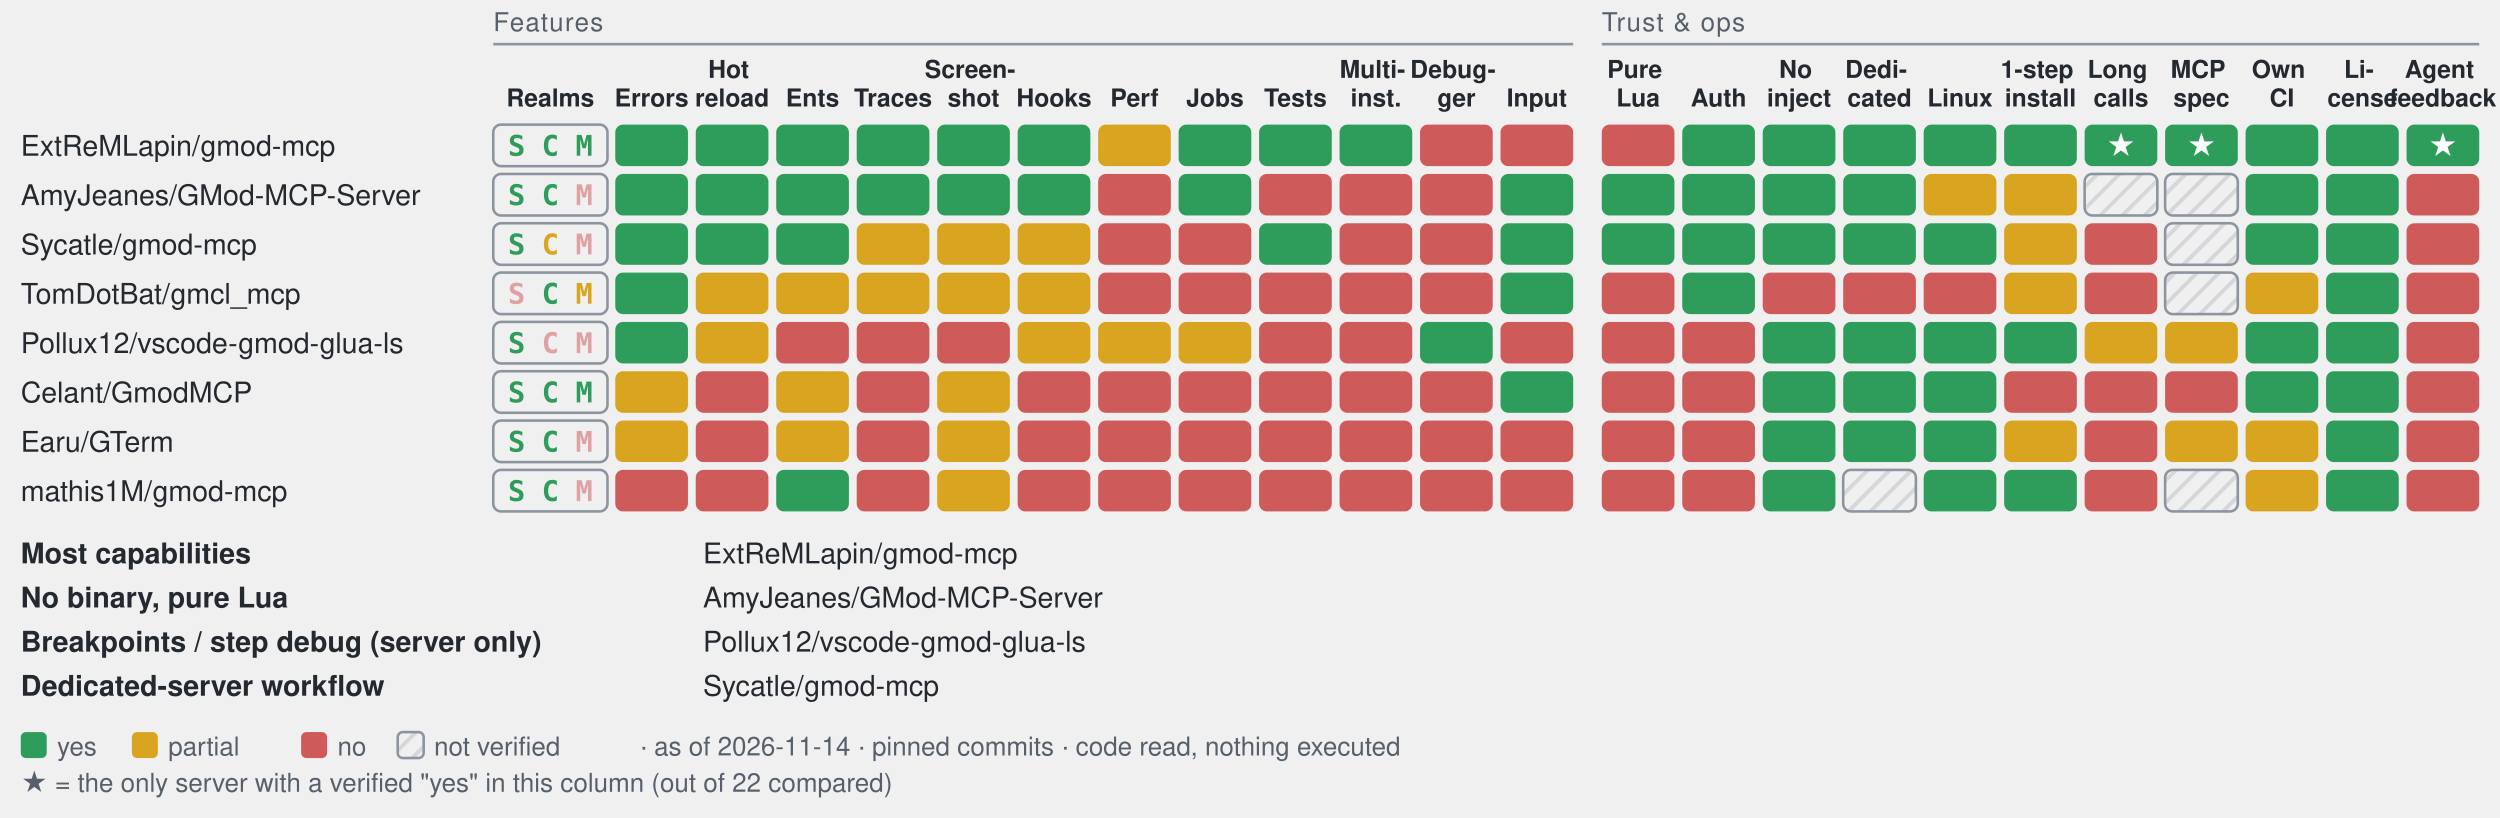
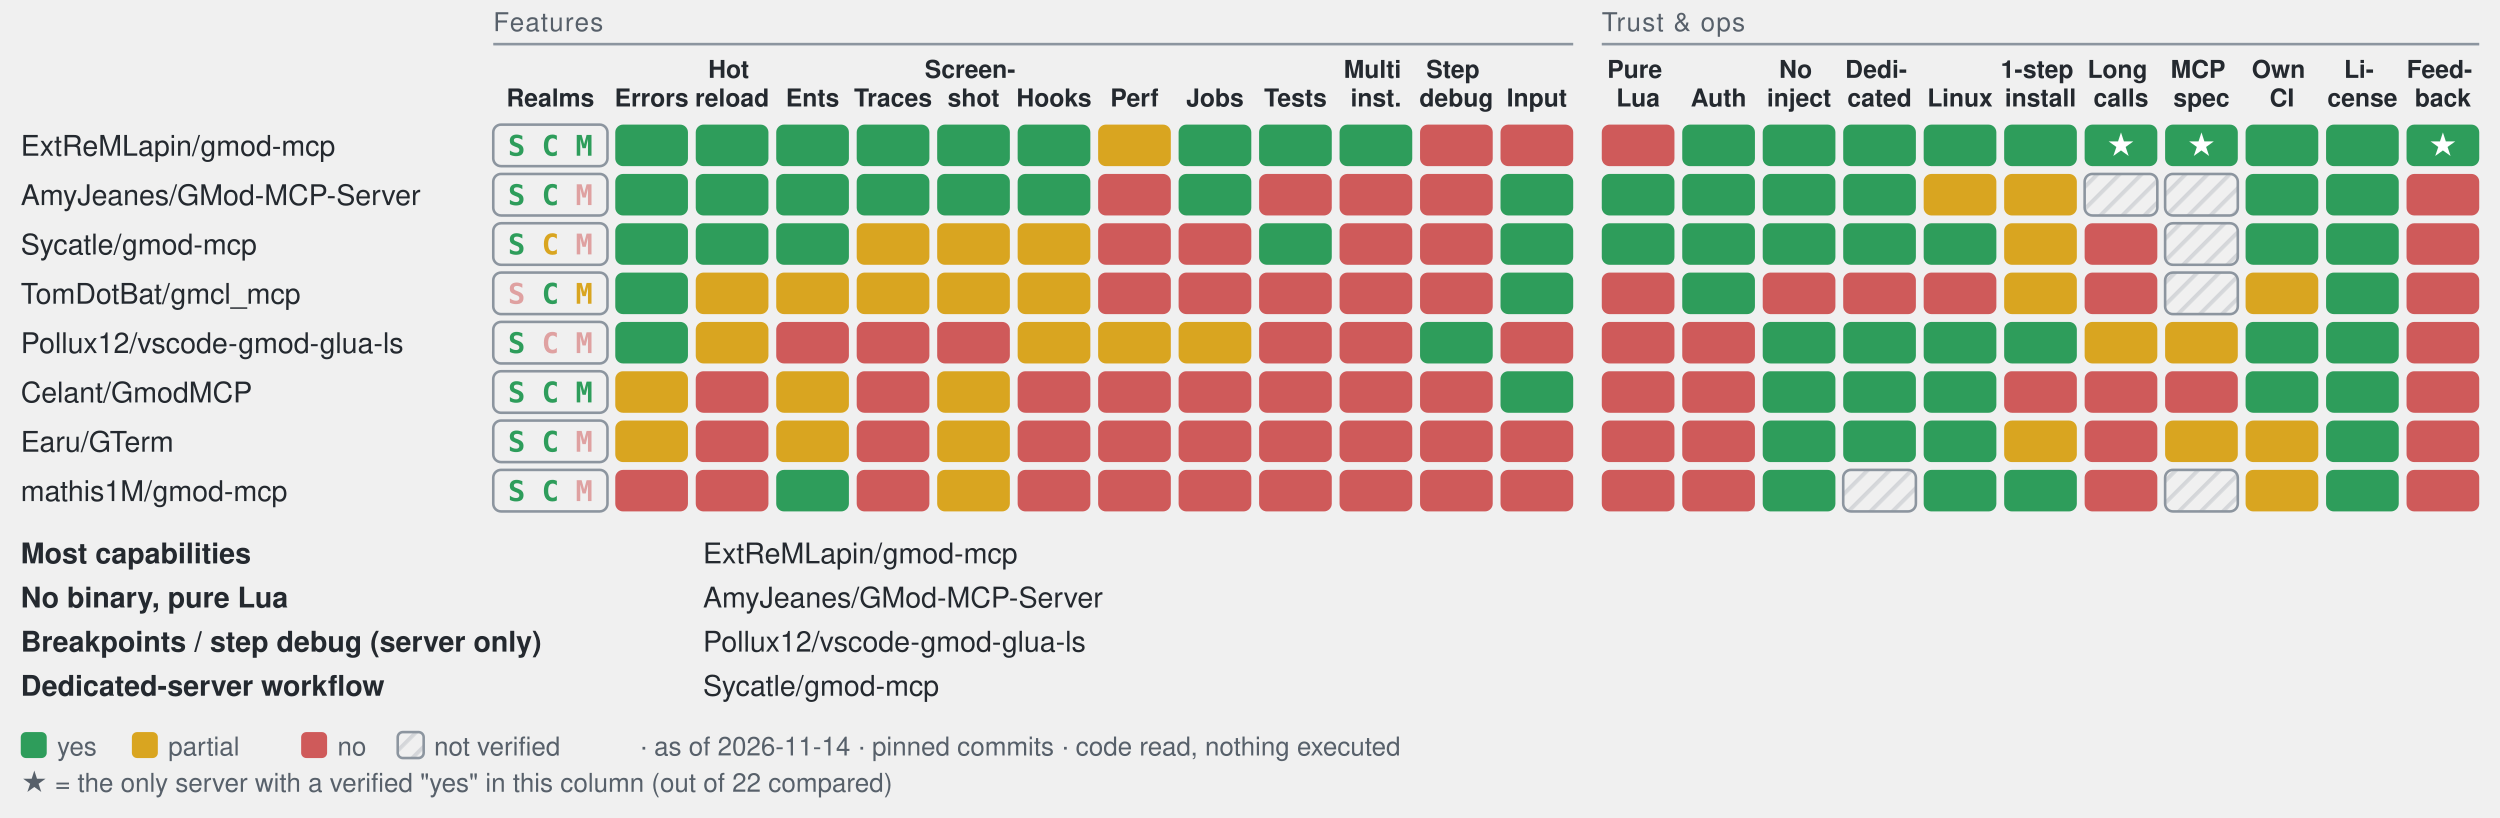
<svg xmlns="http://www.w3.org/2000/svg" width="963" height="315" viewBox="0 0 963 315" role="img" aria-label="Comparison of Garry's Mod MCP servers">
  <style>.hdr,.repo,.pick,.pickrepo,.foot,.grp,.realm,.star{font-family:-apple-system,'Segoe UI',Helvetica,Arial,sans-serif}.repo,.pickrepo{font-size:11px;fill:#24292f}.pick{font-size:11px;font-weight:700;fill:#24292f}.hdr{font-size:9.5px;font-weight:600;fill:#24292f}.grp{font-size:10px;letter-spacing:.05em;fill:#57606a}.grpline{stroke:#8c959f;stroke-width:1}.foot{font-size:10px;fill:#57606a}.star{font-size:11px;fill:#fff}.realm{font-family:ui-monospace,Menlo,Consolas,monospace;font-size:11px;font-weight:700}.r-yes{fill:#2e9d5b}.r-partial{fill:#d9a520}.r-no{fill:#c94040;opacity:.45}.r-unverified{fill:#57606a;opacity:.6}.realms{stroke:#8c959f;stroke-width:1}.v-no{opacity:.85}.v-unverified{stroke:#8c959f;stroke-width:1}.hatchline{stroke:#8c959f;stroke-width:3;opacity:.27}</style>
  <defs>
    <pattern id="hatch" patternUnits="userSpaceOnUse" width="6" height="6" patternTransform="rotate(45)">
      <line class="hatchline" x1="0" y1="0" x2="0" y2="6" />
    </pattern>
  </defs>
  <text class="grp" x="190" y="12">Features</text>
  <line class="grpline" x1="190" y1="17" x2="606" y2="17" />
  <text class="grp" x="617" y="12">Trust &amp; ops</text>
  <line class="grpline" x1="617" y1="17" x2="955" y2="17" />
  <text class="hdr" x="212" text-anchor="middle">
    <tspan x="212" y="41">Realms</tspan>
  </text>
  <text class="hdr" x="251" text-anchor="middle">
    <tspan x="251" y="41">Errors</tspan>
  </text>
  <text class="hdr" x="282" text-anchor="middle">
    <tspan x="282" y="30">Hot</tspan>
    <tspan x="282" y="41">reload</tspan>
  </text>
  <text class="hdr" x="313" text-anchor="middle">
    <tspan x="313" y="41">Ents</tspan>
  </text>
  <text class="hdr" x="344" text-anchor="middle">
    <tspan x="344" y="41">Traces</tspan>
  </text>
  <text class="hdr" x="375" text-anchor="middle">
    <tspan x="375" y="30">Screen-</tspan>
    <tspan x="375" y="41">shot</tspan>
  </text>
  <text class="hdr" x="406" text-anchor="middle">
    <tspan x="406" y="41">Hooks</tspan>
  </text>
  <text class="hdr" x="437" text-anchor="middle">
    <tspan x="437" y="41">Perf</tspan>
  </text>
  <text class="hdr" x="468" text-anchor="middle">
    <tspan x="468" y="41">Jobs</tspan>
  </text>
  <text class="hdr" x="499" text-anchor="middle">
    <tspan x="499" y="41">Tests</tspan>
  </text>
  <text class="hdr" x="530" text-anchor="middle">
-     <tspan x="530" y="30">Multi-</tspan>
+     <tspan x="530" y="30">Multi</tspan>
    <tspan x="530" y="41">inst.</tspan>
  </text>
  <text class="hdr" x="561" text-anchor="middle">
-     <tspan x="561" y="30">Debug-</tspan>
-     <tspan x="561" y="41">ger</tspan>
+     <tspan x="561" y="30">Step</tspan>
+     <tspan x="561" y="41">debug</tspan>
  </text>
  <text class="hdr" x="592" text-anchor="middle">
    <tspan x="592" y="41">Input</tspan>
  </text>
  <text class="hdr" x="631" text-anchor="middle">
    <tspan x="631" y="30">Pure</tspan>
    <tspan x="631" y="41">Lua</tspan>
  </text>
  <text class="hdr" x="662" text-anchor="middle">
    <tspan x="662" y="41">Auth</tspan>
  </text>
  <text class="hdr" x="693" text-anchor="middle">
    <tspan x="693" y="30">No</tspan>
    <tspan x="693" y="41">inject</tspan>
  </text>
  <text class="hdr" x="724" text-anchor="middle">
    <tspan x="724" y="30">Dedi-</tspan>
    <tspan x="724" y="41">cated</tspan>
  </text>
  <text class="hdr" x="755" text-anchor="middle">
    <tspan x="755" y="41">Linux</tspan>
  </text>
  <text class="hdr" x="786" text-anchor="middle">
    <tspan x="786" y="30">1-step</tspan>
    <tspan x="786" y="41">install</tspan>
  </text>
  <text class="hdr" x="817" text-anchor="middle">
    <tspan x="817" y="30">Long</tspan>
    <tspan x="817" y="41">calls</tspan>
  </text>
  <text class="hdr" x="848" text-anchor="middle">
    <tspan x="848" y="30">MCP</tspan>
    <tspan x="848" y="41">spec</tspan>
  </text>
  <text class="hdr" x="879" text-anchor="middle">
    <tspan x="879" y="30">Own</tspan>
    <tspan x="879" y="41">CI</tspan>
  </text>
  <text class="hdr" x="910" text-anchor="middle">
    <tspan x="910" y="30">Li-</tspan>
    <tspan x="910" y="41">cense</tspan>
  </text>
  <text class="hdr" x="941" text-anchor="middle">
-     <tspan x="941" y="30">Agent</tspan>
-     <tspan x="941" y="41">feedback</tspan>
+     <tspan x="941" y="30">Feed-</tspan>
+     <tspan x="941" y="41">back</tspan>
  </text>
  <text class="repo" x="8" y="60">ExtReMLapin/gmod-mcp</text>
  <rect class="cell realms" x="190" y="48" width="44" height="16" rx="3" fill="none" />
  <text class="realm r-yes" x="199" y="60" text-anchor="middle">S</text>
  <text class="realm r-yes" x="212" y="60" text-anchor="middle">C</text>
  <text class="realm r-yes" x="225" y="60" text-anchor="middle">M</text>
  <rect class="cell v-yes" x="237" y="48" width="28" height="16" rx="3" fill="#2e9d5b" />
  <rect class="cell v-yes" x="268" y="48" width="28" height="16" rx="3" fill="#2e9d5b" />
  <rect class="cell v-yes" x="299" y="48" width="28" height="16" rx="3" fill="#2e9d5b" />
  <rect class="cell v-yes" x="330" y="48" width="28" height="16" rx="3" fill="#2e9d5b" />
  <rect class="cell v-yes" x="361" y="48" width="28" height="16" rx="3" fill="#2e9d5b" />
  <rect class="cell v-yes" x="392" y="48" width="28" height="16" rx="3" fill="#2e9d5b" />
  <rect class="cell v-partial" x="423" y="48" width="28" height="16" rx="3" fill="#d9a520" />
  <rect class="cell v-yes" x="454" y="48" width="28" height="16" rx="3" fill="#2e9d5b" />
  <rect class="cell v-yes" x="485" y="48" width="28" height="16" rx="3" fill="#2e9d5b" />
  <rect class="cell v-yes" x="516" y="48" width="28" height="16" rx="3" fill="#2e9d5b" />
  <rect class="cell v-no" x="547" y="48" width="28" height="16" rx="3" fill="#c94040" />
  <rect class="cell v-no" x="578" y="48" width="28" height="16" rx="3" fill="#c94040" />
  <rect class="cell v-no" x="617" y="48" width="28" height="16" rx="3" fill="#c94040" />
  <rect class="cell v-yes" x="648" y="48" width="28" height="16" rx="3" fill="#2e9d5b" />
  <rect class="cell v-yes" x="679" y="48" width="28" height="16" rx="3" fill="#2e9d5b" />
  <rect class="cell v-yes" x="710" y="48" width="28" height="16" rx="3" fill="#2e9d5b" />
  <rect class="cell v-yes" x="741" y="48" width="28" height="16" rx="3" fill="#2e9d5b" />
  <rect class="cell v-yes" x="772" y="48" width="28" height="16" rx="3" fill="#2e9d5b" />
  <rect class="cell v-yes" x="803" y="48" width="28" height="16" rx="3" fill="#2e9d5b" />
  <text class="star" x="817" y="60" text-anchor="middle">★</text>
  <rect class="cell v-yes" x="834" y="48" width="28" height="16" rx="3" fill="#2e9d5b" />
  <text class="star" x="848" y="60" text-anchor="middle">★</text>
  <rect class="cell v-yes" x="865" y="48" width="28" height="16" rx="3" fill="#2e9d5b" />
  <rect class="cell v-yes" x="896" y="48" width="28" height="16" rx="3" fill="#2e9d5b" />
  <rect class="cell v-yes" x="927" y="48" width="28" height="16" rx="3" fill="#2e9d5b" />
  <text class="star" x="941" y="60" text-anchor="middle">★</text>
  <text class="repo" x="8" y="79">AmyJeanes/GMod-MCP-Server</text>
  <rect class="cell realms" x="190" y="67" width="44" height="16" rx="3" fill="none" />
  <text class="realm r-yes" x="199" y="79" text-anchor="middle">S</text>
  <text class="realm r-yes" x="212" y="79" text-anchor="middle">C</text>
  <text class="realm r-no" x="225" y="79" text-anchor="middle">M</text>
  <rect class="cell v-yes" x="237" y="67" width="28" height="16" rx="3" fill="#2e9d5b" />
  <rect class="cell v-yes" x="268" y="67" width="28" height="16" rx="3" fill="#2e9d5b" />
  <rect class="cell v-yes" x="299" y="67" width="28" height="16" rx="3" fill="#2e9d5b" />
  <rect class="cell v-yes" x="330" y="67" width="28" height="16" rx="3" fill="#2e9d5b" />
  <rect class="cell v-yes" x="361" y="67" width="28" height="16" rx="3" fill="#2e9d5b" />
  <rect class="cell v-yes" x="392" y="67" width="28" height="16" rx="3" fill="#2e9d5b" />
  <rect class="cell v-no" x="423" y="67" width="28" height="16" rx="3" fill="#c94040" />
  <rect class="cell v-yes" x="454" y="67" width="28" height="16" rx="3" fill="#2e9d5b" />
  <rect class="cell v-no" x="485" y="67" width="28" height="16" rx="3" fill="#c94040" />
  <rect class="cell v-no" x="516" y="67" width="28" height="16" rx="3" fill="#c94040" />
  <rect class="cell v-no" x="547" y="67" width="28" height="16" rx="3" fill="#c94040" />
  <rect class="cell v-yes" x="578" y="67" width="28" height="16" rx="3" fill="#2e9d5b" />
  <rect class="cell v-yes" x="617" y="67" width="28" height="16" rx="3" fill="#2e9d5b" />
  <rect class="cell v-yes" x="648" y="67" width="28" height="16" rx="3" fill="#2e9d5b" />
  <rect class="cell v-yes" x="679" y="67" width="28" height="16" rx="3" fill="#2e9d5b" />
  <rect class="cell v-yes" x="710" y="67" width="28" height="16" rx="3" fill="#2e9d5b" />
  <rect class="cell v-partial" x="741" y="67" width="28" height="16" rx="3" fill="#d9a520" />
  <rect class="cell v-partial" x="772" y="67" width="28" height="16" rx="3" fill="#d9a520" />
  <rect class="cell v-unverified" x="803" y="67" width="28" height="16" rx="3" fill="url(#hatch)" />
  <rect class="cell v-unverified" x="834" y="67" width="28" height="16" rx="3" fill="url(#hatch)" />
  <rect class="cell v-yes" x="865" y="67" width="28" height="16" rx="3" fill="#2e9d5b" />
  <rect class="cell v-yes" x="896" y="67" width="28" height="16" rx="3" fill="#2e9d5b" />
  <rect class="cell v-no" x="927" y="67" width="28" height="16" rx="3" fill="#c94040" />
  <text class="repo" x="8" y="98">Sycatle/gmod-mcp</text>
  <rect class="cell realms" x="190" y="86" width="44" height="16" rx="3" fill="none" />
  <text class="realm r-yes" x="199" y="98" text-anchor="middle">S</text>
  <text class="realm r-partial" x="212" y="98" text-anchor="middle">C</text>
  <text class="realm r-no" x="225" y="98" text-anchor="middle">M</text>
  <rect class="cell v-yes" x="237" y="86" width="28" height="16" rx="3" fill="#2e9d5b" />
  <rect class="cell v-yes" x="268" y="86" width="28" height="16" rx="3" fill="#2e9d5b" />
  <rect class="cell v-yes" x="299" y="86" width="28" height="16" rx="3" fill="#2e9d5b" />
  <rect class="cell v-partial" x="330" y="86" width="28" height="16" rx="3" fill="#d9a520" />
  <rect class="cell v-partial" x="361" y="86" width="28" height="16" rx="3" fill="#d9a520" />
  <rect class="cell v-partial" x="392" y="86" width="28" height="16" rx="3" fill="#d9a520" />
  <rect class="cell v-no" x="423" y="86" width="28" height="16" rx="3" fill="#c94040" />
  <rect class="cell v-no" x="454" y="86" width="28" height="16" rx="3" fill="#c94040" />
  <rect class="cell v-yes" x="485" y="86" width="28" height="16" rx="3" fill="#2e9d5b" />
  <rect class="cell v-no" x="516" y="86" width="28" height="16" rx="3" fill="#c94040" />
  <rect class="cell v-no" x="547" y="86" width="28" height="16" rx="3" fill="#c94040" />
  <rect class="cell v-yes" x="578" y="86" width="28" height="16" rx="3" fill="#2e9d5b" />
  <rect class="cell v-yes" x="617" y="86" width="28" height="16" rx="3" fill="#2e9d5b" />
  <rect class="cell v-yes" x="648" y="86" width="28" height="16" rx="3" fill="#2e9d5b" />
  <rect class="cell v-yes" x="679" y="86" width="28" height="16" rx="3" fill="#2e9d5b" />
  <rect class="cell v-yes" x="710" y="86" width="28" height="16" rx="3" fill="#2e9d5b" />
  <rect class="cell v-yes" x="741" y="86" width="28" height="16" rx="3" fill="#2e9d5b" />
  <rect class="cell v-partial" x="772" y="86" width="28" height="16" rx="3" fill="#d9a520" />
  <rect class="cell v-no" x="803" y="86" width="28" height="16" rx="3" fill="#c94040" />
  <rect class="cell v-unverified" x="834" y="86" width="28" height="16" rx="3" fill="url(#hatch)" />
  <rect class="cell v-yes" x="865" y="86" width="28" height="16" rx="3" fill="#2e9d5b" />
  <rect class="cell v-yes" x="896" y="86" width="28" height="16" rx="3" fill="#2e9d5b" />
  <rect class="cell v-no" x="927" y="86" width="28" height="16" rx="3" fill="#c94040" />
  <text class="repo" x="8" y="117">TomDotBat/gmcl_mcp</text>
  <rect class="cell realms" x="190" y="105" width="44" height="16" rx="3" fill="none" />
  <text class="realm r-no" x="199" y="117" text-anchor="middle">S</text>
  <text class="realm r-yes" x="212" y="117" text-anchor="middle">C</text>
  <text class="realm r-partial" x="225" y="117" text-anchor="middle">M</text>
  <rect class="cell v-yes" x="237" y="105" width="28" height="16" rx="3" fill="#2e9d5b" />
  <rect class="cell v-partial" x="268" y="105" width="28" height="16" rx="3" fill="#d9a520" />
  <rect class="cell v-partial" x="299" y="105" width="28" height="16" rx="3" fill="#d9a520" />
  <rect class="cell v-partial" x="330" y="105" width="28" height="16" rx="3" fill="#d9a520" />
  <rect class="cell v-partial" x="361" y="105" width="28" height="16" rx="3" fill="#d9a520" />
  <rect class="cell v-partial" x="392" y="105" width="28" height="16" rx="3" fill="#d9a520" />
  <rect class="cell v-no" x="423" y="105" width="28" height="16" rx="3" fill="#c94040" />
  <rect class="cell v-no" x="454" y="105" width="28" height="16" rx="3" fill="#c94040" />
  <rect class="cell v-no" x="485" y="105" width="28" height="16" rx="3" fill="#c94040" />
  <rect class="cell v-no" x="516" y="105" width="28" height="16" rx="3" fill="#c94040" />
  <rect class="cell v-no" x="547" y="105" width="28" height="16" rx="3" fill="#c94040" />
  <rect class="cell v-yes" x="578" y="105" width="28" height="16" rx="3" fill="#2e9d5b" />
  <rect class="cell v-no" x="617" y="105" width="28" height="16" rx="3" fill="#c94040" />
  <rect class="cell v-yes" x="648" y="105" width="28" height="16" rx="3" fill="#2e9d5b" />
  <rect class="cell v-no" x="679" y="105" width="28" height="16" rx="3" fill="#c94040" />
  <rect class="cell v-no" x="710" y="105" width="28" height="16" rx="3" fill="#c94040" />
  <rect class="cell v-no" x="741" y="105" width="28" height="16" rx="3" fill="#c94040" />
  <rect class="cell v-partial" x="772" y="105" width="28" height="16" rx="3" fill="#d9a520" />
  <rect class="cell v-no" x="803" y="105" width="28" height="16" rx="3" fill="#c94040" />
  <rect class="cell v-unverified" x="834" y="105" width="28" height="16" rx="3" fill="url(#hatch)" />
  <rect class="cell v-partial" x="865" y="105" width="28" height="16" rx="3" fill="#d9a520" />
  <rect class="cell v-yes" x="896" y="105" width="28" height="16" rx="3" fill="#2e9d5b" />
  <rect class="cell v-no" x="927" y="105" width="28" height="16" rx="3" fill="#c94040" />
  <text class="repo" x="8" y="136">Pollux12/vscode-gmod-glua-ls</text>
  <rect class="cell realms" x="190" y="124" width="44" height="16" rx="3" fill="none" />
  <text class="realm r-yes" x="199" y="136" text-anchor="middle">S</text>
  <text class="realm r-no" x="212" y="136" text-anchor="middle">C</text>
  <text class="realm r-no" x="225" y="136" text-anchor="middle">M</text>
  <rect class="cell v-yes" x="237" y="124" width="28" height="16" rx="3" fill="#2e9d5b" />
  <rect class="cell v-partial" x="268" y="124" width="28" height="16" rx="3" fill="#d9a520" />
  <rect class="cell v-no" x="299" y="124" width="28" height="16" rx="3" fill="#c94040" />
  <rect class="cell v-no" x="330" y="124" width="28" height="16" rx="3" fill="#c94040" />
  <rect class="cell v-no" x="361" y="124" width="28" height="16" rx="3" fill="#c94040" />
  <rect class="cell v-partial" x="392" y="124" width="28" height="16" rx="3" fill="#d9a520" />
  <rect class="cell v-partial" x="423" y="124" width="28" height="16" rx="3" fill="#d9a520" />
  <rect class="cell v-partial" x="454" y="124" width="28" height="16" rx="3" fill="#d9a520" />
  <rect class="cell v-no" x="485" y="124" width="28" height="16" rx="3" fill="#c94040" />
  <rect class="cell v-no" x="516" y="124" width="28" height="16" rx="3" fill="#c94040" />
  <rect class="cell v-yes" x="547" y="124" width="28" height="16" rx="3" fill="#2e9d5b" />
  <rect class="cell v-no" x="578" y="124" width="28" height="16" rx="3" fill="#c94040" />
  <rect class="cell v-no" x="617" y="124" width="28" height="16" rx="3" fill="#c94040" />
  <rect class="cell v-no" x="648" y="124" width="28" height="16" rx="3" fill="#c94040" />
  <rect class="cell v-yes" x="679" y="124" width="28" height="16" rx="3" fill="#2e9d5b" />
  <rect class="cell v-yes" x="710" y="124" width="28" height="16" rx="3" fill="#2e9d5b" />
  <rect class="cell v-yes" x="741" y="124" width="28" height="16" rx="3" fill="#2e9d5b" />
  <rect class="cell v-yes" x="772" y="124" width="28" height="16" rx="3" fill="#2e9d5b" />
  <rect class="cell v-partial" x="803" y="124" width="28" height="16" rx="3" fill="#d9a520" />
  <rect class="cell v-partial" x="834" y="124" width="28" height="16" rx="3" fill="#d9a520" />
  <rect class="cell v-yes" x="865" y="124" width="28" height="16" rx="3" fill="#2e9d5b" />
  <rect class="cell v-yes" x="896" y="124" width="28" height="16" rx="3" fill="#2e9d5b" />
  <rect class="cell v-no" x="927" y="124" width="28" height="16" rx="3" fill="#c94040" />
  <text class="repo" x="8" y="155">Celant/GmodMCP</text>
  <rect class="cell realms" x="190" y="143" width="44" height="16" rx="3" fill="none" />
  <text class="realm r-yes" x="199" y="155" text-anchor="middle">S</text>
  <text class="realm r-yes" x="212" y="155" text-anchor="middle">C</text>
  <text class="realm r-yes" x="225" y="155" text-anchor="middle">M</text>
  <rect class="cell v-partial" x="237" y="143" width="28" height="16" rx="3" fill="#d9a520" />
  <rect class="cell v-no" x="268" y="143" width="28" height="16" rx="3" fill="#c94040" />
  <rect class="cell v-partial" x="299" y="143" width="28" height="16" rx="3" fill="#d9a520" />
  <rect class="cell v-no" x="330" y="143" width="28" height="16" rx="3" fill="#c94040" />
  <rect class="cell v-partial" x="361" y="143" width="28" height="16" rx="3" fill="#d9a520" />
  <rect class="cell v-no" x="392" y="143" width="28" height="16" rx="3" fill="#c94040" />
  <rect class="cell v-no" x="423" y="143" width="28" height="16" rx="3" fill="#c94040" />
  <rect class="cell v-no" x="454" y="143" width="28" height="16" rx="3" fill="#c94040" />
  <rect class="cell v-no" x="485" y="143" width="28" height="16" rx="3" fill="#c94040" />
  <rect class="cell v-no" x="516" y="143" width="28" height="16" rx="3" fill="#c94040" />
  <rect class="cell v-no" x="547" y="143" width="28" height="16" rx="3" fill="#c94040" />
  <rect class="cell v-yes" x="578" y="143" width="28" height="16" rx="3" fill="#2e9d5b" />
  <rect class="cell v-no" x="617" y="143" width="28" height="16" rx="3" fill="#c94040" />
  <rect class="cell v-no" x="648" y="143" width="28" height="16" rx="3" fill="#c94040" />
  <rect class="cell v-yes" x="679" y="143" width="28" height="16" rx="3" fill="#2e9d5b" />
  <rect class="cell v-yes" x="710" y="143" width="28" height="16" rx="3" fill="#2e9d5b" />
  <rect class="cell v-yes" x="741" y="143" width="28" height="16" rx="3" fill="#2e9d5b" />
  <rect class="cell v-no" x="772" y="143" width="28" height="16" rx="3" fill="#c94040" />
  <rect class="cell v-no" x="803" y="143" width="28" height="16" rx="3" fill="#c94040" />
  <rect class="cell v-no" x="834" y="143" width="28" height="16" rx="3" fill="#c94040" />
  <rect class="cell v-yes" x="865" y="143" width="28" height="16" rx="3" fill="#2e9d5b" />
  <rect class="cell v-yes" x="896" y="143" width="28" height="16" rx="3" fill="#2e9d5b" />
  <rect class="cell v-no" x="927" y="143" width="28" height="16" rx="3" fill="#c94040" />
  <text class="repo" x="8" y="174">Earu/GTerm</text>
  <rect class="cell realms" x="190" y="162" width="44" height="16" rx="3" fill="none" />
  <text class="realm r-yes" x="199" y="174" text-anchor="middle">S</text>
  <text class="realm r-yes" x="212" y="174" text-anchor="middle">C</text>
  <text class="realm r-no" x="225" y="174" text-anchor="middle">M</text>
  <rect class="cell v-partial" x="237" y="162" width="28" height="16" rx="3" fill="#d9a520" />
  <rect class="cell v-no" x="268" y="162" width="28" height="16" rx="3" fill="#c94040" />
  <rect class="cell v-partial" x="299" y="162" width="28" height="16" rx="3" fill="#d9a520" />
  <rect class="cell v-no" x="330" y="162" width="28" height="16" rx="3" fill="#c94040" />
  <rect class="cell v-partial" x="361" y="162" width="28" height="16" rx="3" fill="#d9a520" />
  <rect class="cell v-no" x="392" y="162" width="28" height="16" rx="3" fill="#c94040" />
  <rect class="cell v-no" x="423" y="162" width="28" height="16" rx="3" fill="#c94040" />
  <rect class="cell v-no" x="454" y="162" width="28" height="16" rx="3" fill="#c94040" />
  <rect class="cell v-no" x="485" y="162" width="28" height="16" rx="3" fill="#c94040" />
  <rect class="cell v-no" x="516" y="162" width="28" height="16" rx="3" fill="#c94040" />
  <rect class="cell v-no" x="547" y="162" width="28" height="16" rx="3" fill="#c94040" />
  <rect class="cell v-no" x="578" y="162" width="28" height="16" rx="3" fill="#c94040" />
  <rect class="cell v-no" x="617" y="162" width="28" height="16" rx="3" fill="#c94040" />
  <rect class="cell v-no" x="648" y="162" width="28" height="16" rx="3" fill="#c94040" />
  <rect class="cell v-yes" x="679" y="162" width="28" height="16" rx="3" fill="#2e9d5b" />
  <rect class="cell v-yes" x="710" y="162" width="28" height="16" rx="3" fill="#2e9d5b" />
  <rect class="cell v-yes" x="741" y="162" width="28" height="16" rx="3" fill="#2e9d5b" />
  <rect class="cell v-partial" x="772" y="162" width="28" height="16" rx="3" fill="#d9a520" />
  <rect class="cell v-no" x="803" y="162" width="28" height="16" rx="3" fill="#c94040" />
  <rect class="cell v-partial" x="834" y="162" width="28" height="16" rx="3" fill="#d9a520" />
  <rect class="cell v-partial" x="865" y="162" width="28" height="16" rx="3" fill="#d9a520" />
  <rect class="cell v-yes" x="896" y="162" width="28" height="16" rx="3" fill="#2e9d5b" />
  <rect class="cell v-no" x="927" y="162" width="28" height="16" rx="3" fill="#c94040" />
  <text class="repo" x="8" y="193">mathis1M/gmod-mcp</text>
  <rect class="cell realms" x="190" y="181" width="44" height="16" rx="3" fill="none" />
  <text class="realm r-yes" x="199" y="193" text-anchor="middle">S</text>
  <text class="realm r-yes" x="212" y="193" text-anchor="middle">C</text>
  <text class="realm r-no" x="225" y="193" text-anchor="middle">M</text>
  <rect class="cell v-no" x="237" y="181" width="28" height="16" rx="3" fill="#c94040" />
  <rect class="cell v-no" x="268" y="181" width="28" height="16" rx="3" fill="#c94040" />
  <rect class="cell v-yes" x="299" y="181" width="28" height="16" rx="3" fill="#2e9d5b" />
  <rect class="cell v-no" x="330" y="181" width="28" height="16" rx="3" fill="#c94040" />
  <rect class="cell v-partial" x="361" y="181" width="28" height="16" rx="3" fill="#d9a520" />
  <rect class="cell v-no" x="392" y="181" width="28" height="16" rx="3" fill="#c94040" />
  <rect class="cell v-no" x="423" y="181" width="28" height="16" rx="3" fill="#c94040" />
  <rect class="cell v-no" x="454" y="181" width="28" height="16" rx="3" fill="#c94040" />
  <rect class="cell v-no" x="485" y="181" width="28" height="16" rx="3" fill="#c94040" />
  <rect class="cell v-no" x="516" y="181" width="28" height="16" rx="3" fill="#c94040" />
  <rect class="cell v-no" x="547" y="181" width="28" height="16" rx="3" fill="#c94040" />
  <rect class="cell v-no" x="578" y="181" width="28" height="16" rx="3" fill="#c94040" />
  <rect class="cell v-no" x="617" y="181" width="28" height="16" rx="3" fill="#c94040" />
  <rect class="cell v-no" x="648" y="181" width="28" height="16" rx="3" fill="#c94040" />
  <rect class="cell v-yes" x="679" y="181" width="28" height="16" rx="3" fill="#2e9d5b" />
  <rect class="cell v-unverified" x="710" y="181" width="28" height="16" rx="3" fill="url(#hatch)" />
  <rect class="cell v-yes" x="741" y="181" width="28" height="16" rx="3" fill="#2e9d5b" />
  <rect class="cell v-yes" x="772" y="181" width="28" height="16" rx="3" fill="#2e9d5b" />
  <rect class="cell v-no" x="803" y="181" width="28" height="16" rx="3" fill="#c94040" />
  <rect class="cell v-unverified" x="834" y="181" width="28" height="16" rx="3" fill="url(#hatch)" />
  <rect class="cell v-partial" x="865" y="181" width="28" height="16" rx="3" fill="#d9a520" />
  <rect class="cell v-yes" x="896" y="181" width="28" height="16" rx="3" fill="#2e9d5b" />
  <rect class="cell v-no" x="927" y="181" width="28" height="16" rx="3" fill="#c94040" />
  <text class="pick" x="8" y="217">Most capabilities</text>
  <text class="pickrepo" x="270.8" y="217">ExtReMLapin/gmod-mcp</text>
  <text class="pick" x="8" y="234">No binary, pure Lua</text>
  <text class="pickrepo" x="270.8" y="234">AmyJeanes/GMod-MCP-Server</text>
  <text class="pick" x="8" y="251">Breakpoints / step debug (server only)</text>
  <text class="pickrepo" x="270.8" y="251">Pollux12/vscode-gmod-glua-ls</text>
  <text class="pick" x="8" y="268">Dedicated-server workflow</text>
  <text class="pickrepo" x="270.8" y="268">Sycatle/gmod-mcp</text>
  <rect class="sw v-yes" x="8" y="282" width="10" height="10" rx="2" fill="#2e9d5b" />
  <text class="foot" x="22" y="291">yes</text>
  <rect class="sw v-partial" x="50.8" y="282" width="10" height="10" rx="2" fill="#d9a520" />
  <text class="foot" x="64.8" y="291">partial</text>
  <rect class="sw v-no" x="116" y="282" width="10" height="10" rx="2" fill="#c94040" />
  <text class="foot" x="130" y="291">no</text>
  <rect class="sw v-unverified" x="153.2" y="282" width="10" height="10" rx="2" fill="url(#hatch)" />
  <text class="foot" x="167.2" y="291">not verified</text>
  <text class="foot" x="246.4" y="291">· as of 2026-11-14 · pinned commits · code read, nothing executed</text>
  <text class="foot" x="8" y="305">★ = the only server with a verified "yes" in this column (out of 22 compared)</text>
</svg>
